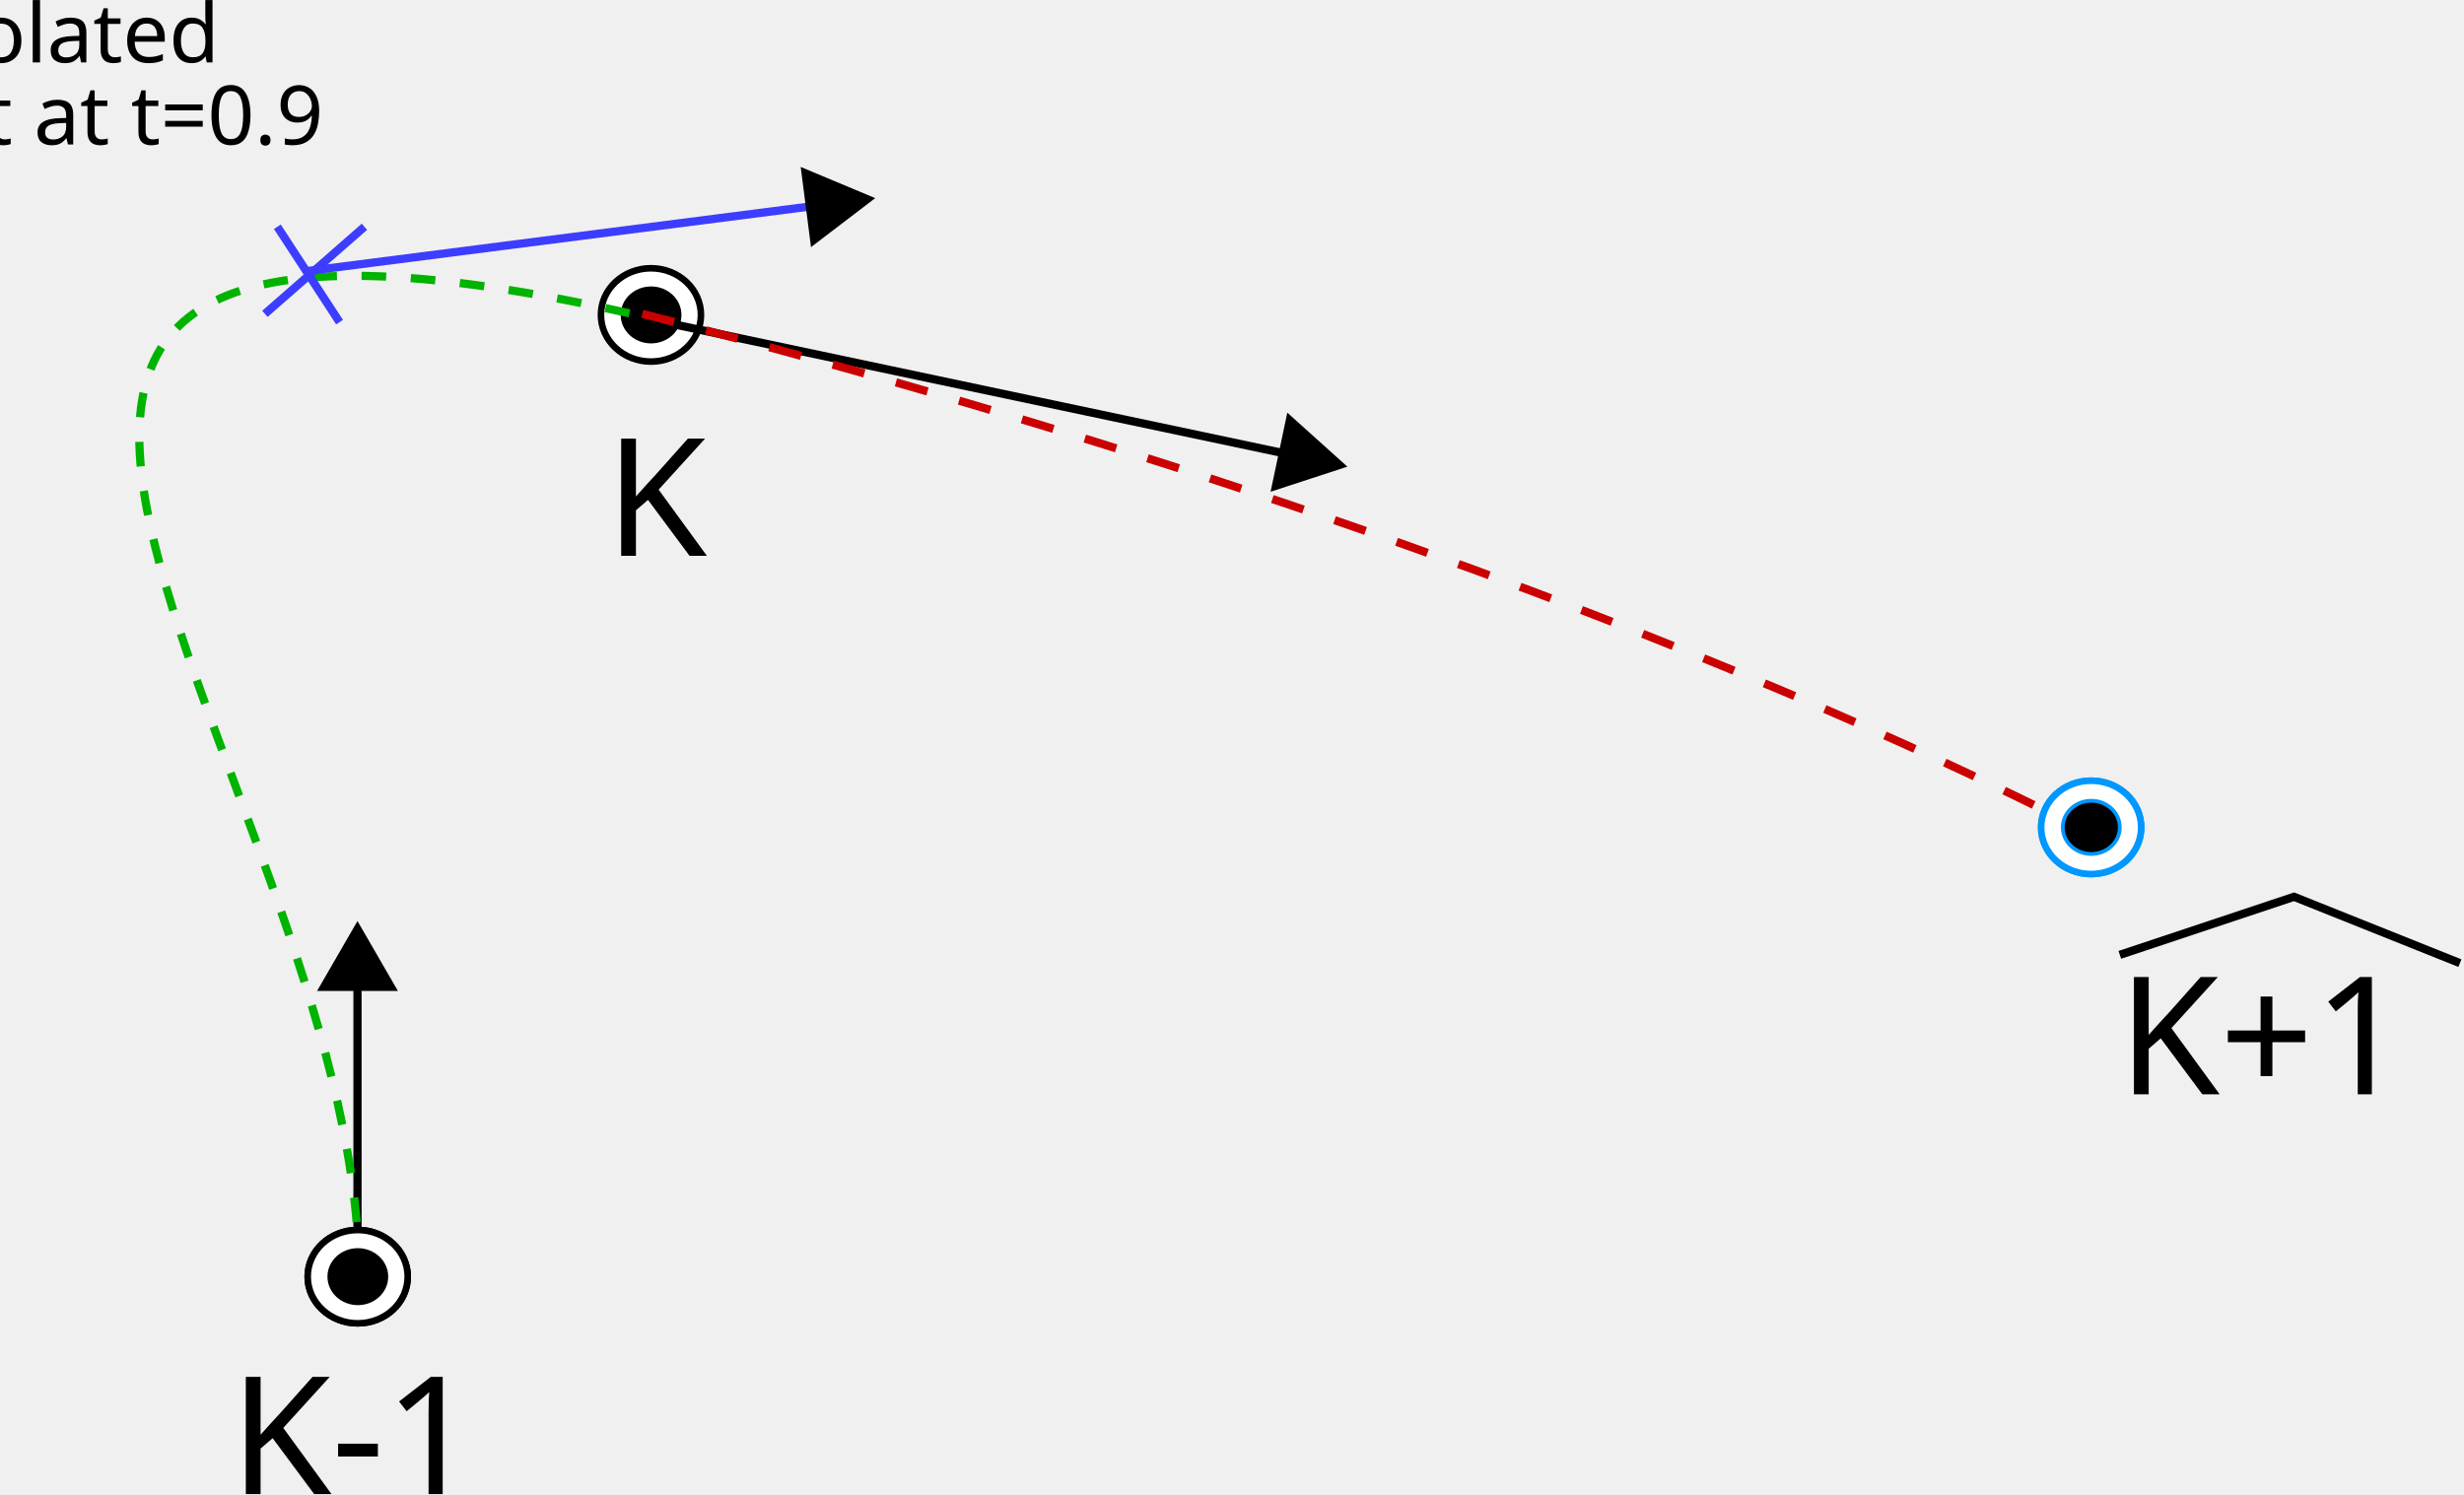
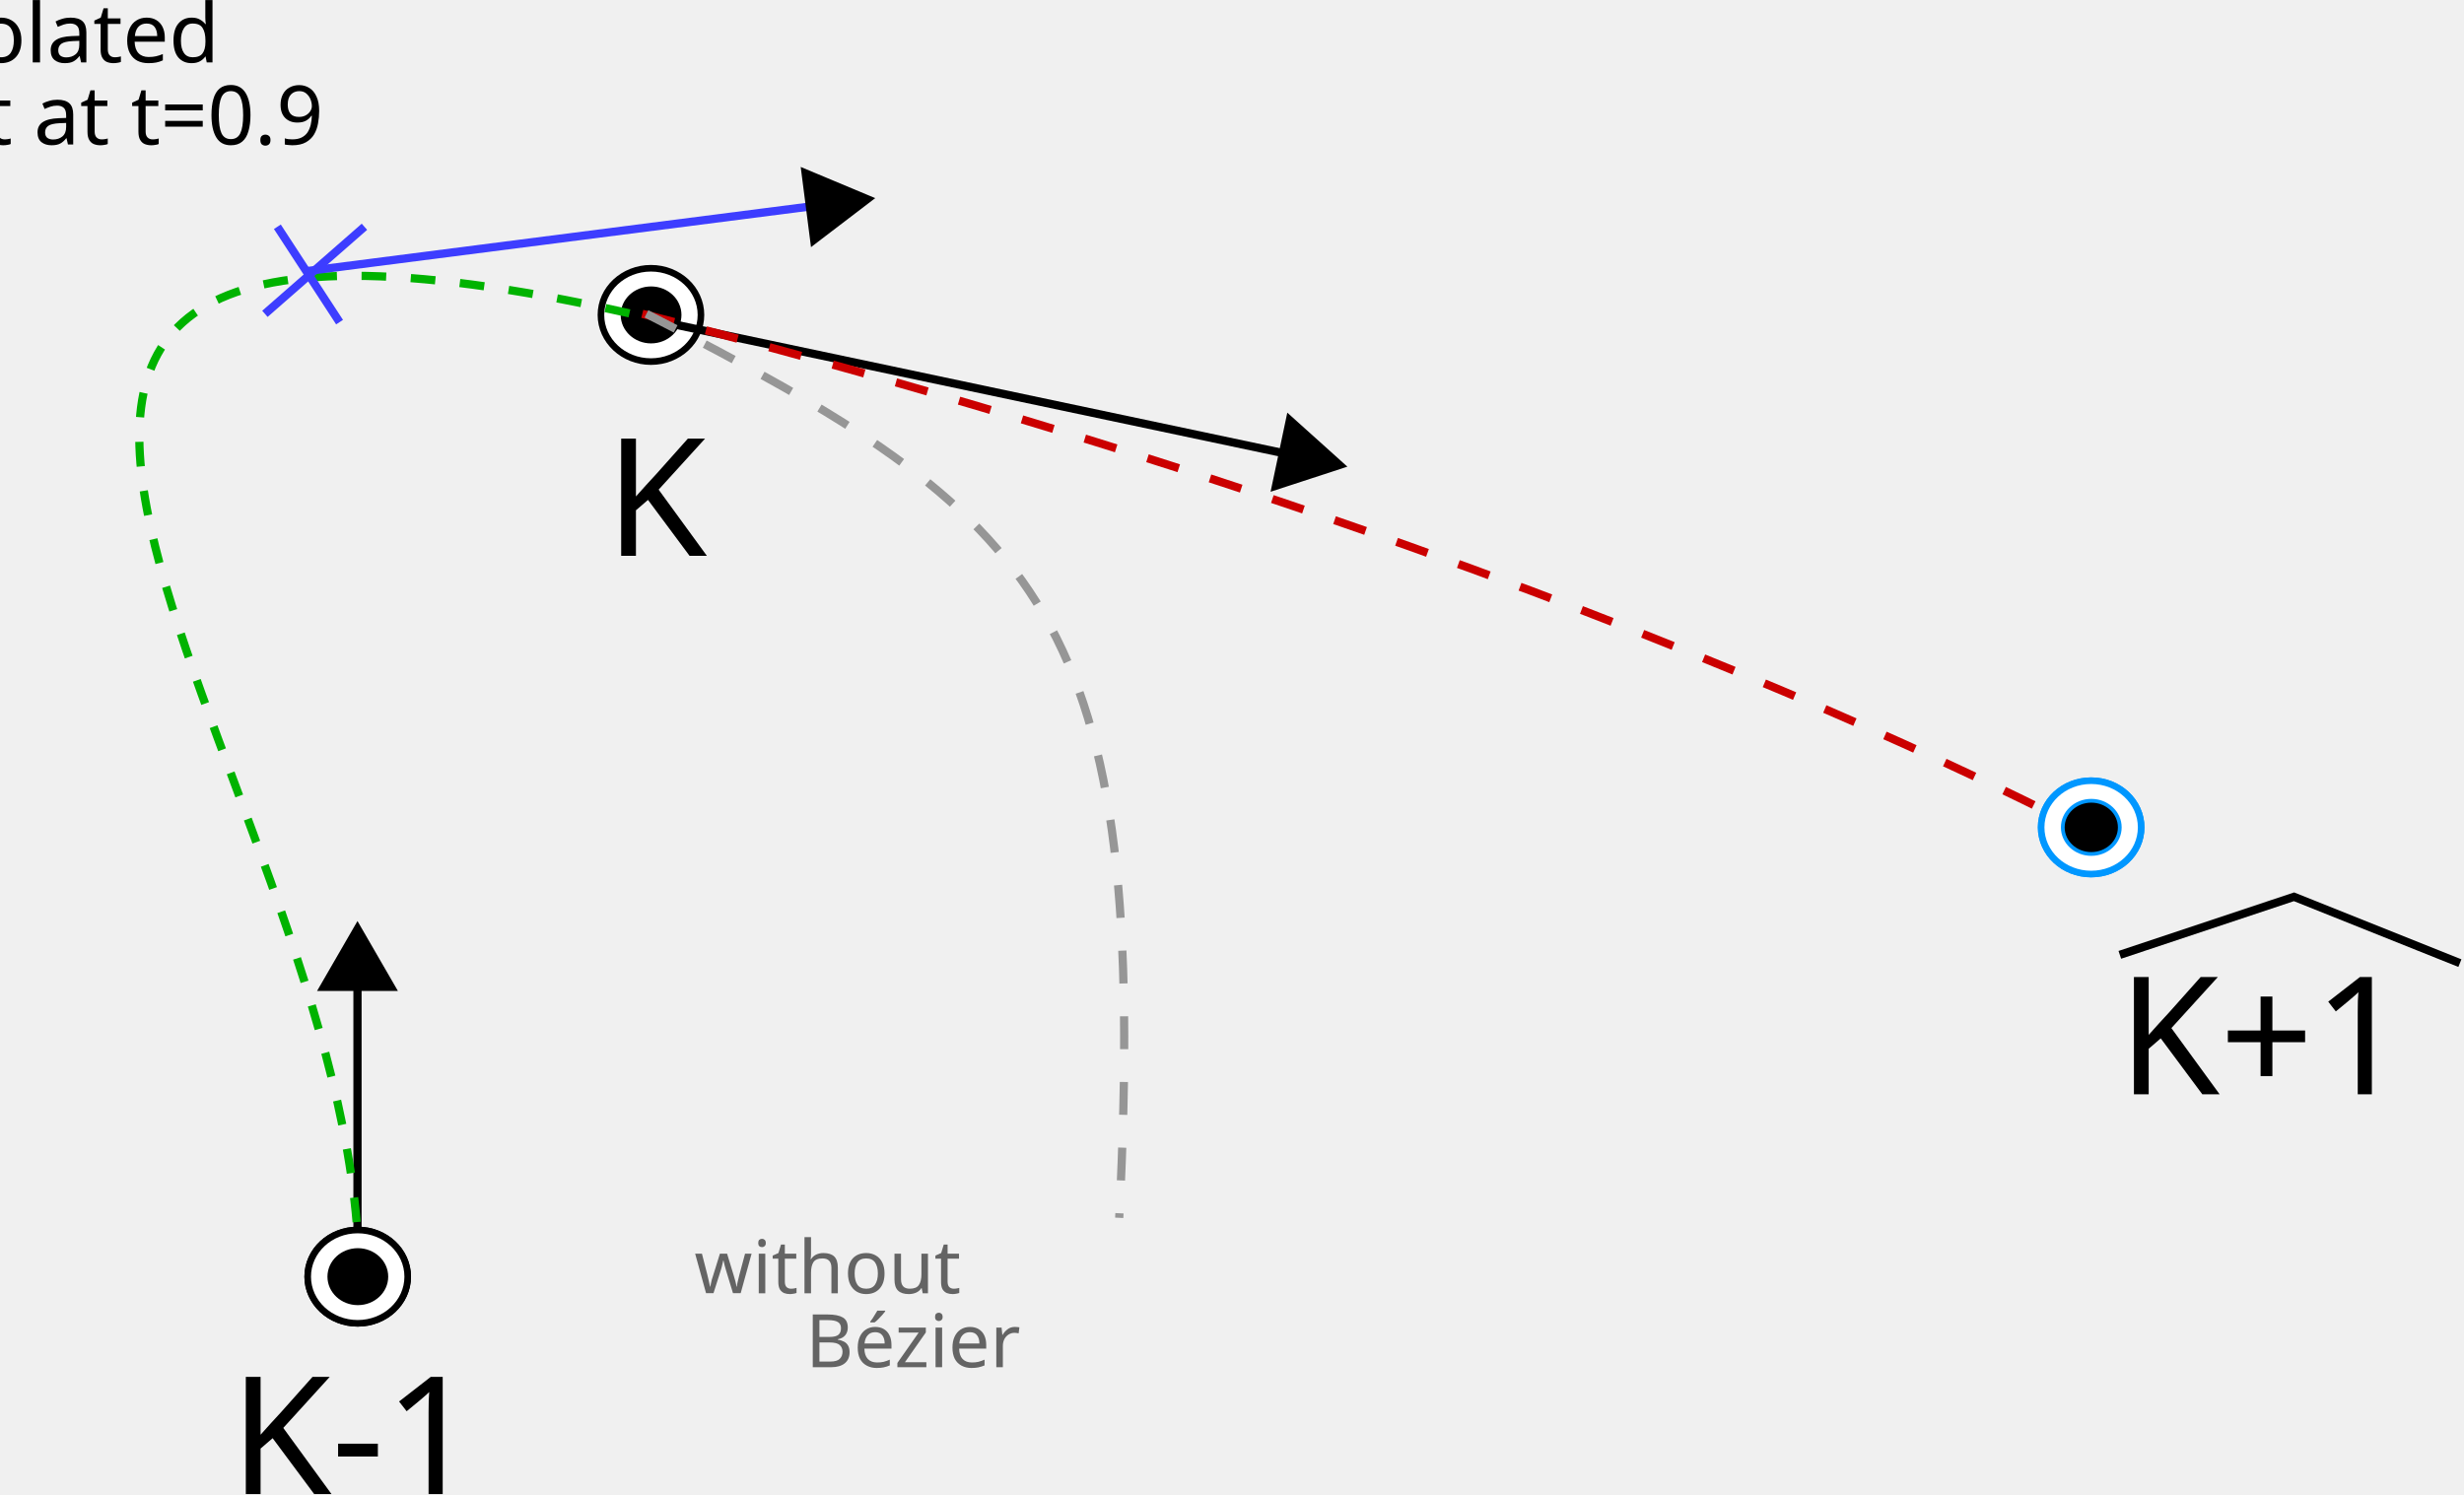
<svg xmlns="http://www.w3.org/2000/svg" xmlns:xlink="http://www.w3.org/1999/xlink" width="300.091" height="181.987" id="svg2" version="1.1">
  <defs id="defs4">
    <marker orient="auto" refY="0" refX="0" id="TriangleOutL" style="overflow:visible">
      <path id="path6627" d="m 5.77,0 -8.65,5 0,-10 8.65,5 z" style="fill-rule:evenodd;stroke:#000000;stroke-width:1pt" transform="scale(0.8,0.8)" />
    </marker>
    <marker orient="auto" refY="0" refX="0" id="TriangleOutM" style="overflow:visible">
      <path id="path6630" d="m 5.77,0 -8.65,5 0,-10 8.65,5 z" style="fill-rule:evenodd;stroke:#000000;stroke-width:1pt" transform="scale(0.4,0.4)" />
    </marker>
    <marker orient="auto" refY="0" refX="0" id="Arrow2Lend" style="overflow:visible">
      <path id="path6506" style="fill-rule:evenodd;stroke-width:0.625;stroke-linejoin:round" d="M 8.719,4.034 -2.207,0.016 8.719,-4.002 c -1.745,2.372 -1.735,5.617 -6e-7,8.035 z" transform="matrix(-1.1,0,0,-1.1,-1.1,0)" />
    </marker>
    <linearGradient id="linearGradient5482">
      <stop style="stop-color:#000000;stop-opacity:1;" offset="0" id="stop5484" />
      <stop style="stop-color:#969696;stop-opacity:1;" offset="1" id="stop5486" />
    </linearGradient>
    <linearGradient xlink:href="#linearGradient5482" id="linearGradient5488" x1="114.125" y1="93.613" x2="228.799" y2="93.613" gradientUnits="userSpaceOnUse" />
    <linearGradient gradientUnits="userSpaceOnUse" y2="93.613" x2="228.799" y1="93.613" x1="114.125" id="linearGradient5488-4" xlink:href="#linearGradient5482-3" />
    <linearGradient id="linearGradient5482-3">
      <stop id="stop5484-6" offset="0" style="stop-color:#000000;stop-opacity:1;" />
      <stop id="stop5486-7" offset="1" style="stop-color:#969696;stop-opacity:1;" />
    </linearGradient>
    <marker style="overflow:visible" id="Arrow2Lend-7" refX="0" refY="0" orient="auto">
      <path transform="matrix(-1.1,0,0,-1.1,-1.1,0)" d="M 8.719,4.034 -2.207,0.016 8.719,-4.002 c -1.745,2.372 -1.735,5.617 -6e-7,8.035 z" style="fill-rule:evenodd;stroke-width:0.625;stroke-linejoin:round" id="path6506-0" />
    </marker>
    <marker style="overflow:visible" id="TriangleOutM-2" refX="0" refY="0" orient="auto">
      <path transform="scale(0.4,0.4)" style="fill-rule:evenodd;stroke:#000000;stroke-width:1pt" d="m 5.77,0 -8.65,5 0,-10 8.65,5 z" id="path6630-2" />
    </marker>
    <marker style="overflow:visible" id="TriangleOutL-3" refX="0" refY="0" orient="auto">
      <path transform="scale(0.8,0.8)" style="fill-rule:evenodd;stroke:#000000;stroke-width:1pt" d="m 5.77,0 -8.65,5 0,-10 8.65,5 z" id="path6627-9" />
    </marker>
  </defs>
  <g id="layer1" transform="translate(-50.56879,-128.2319)">
    <g id="g3887" transform="translate(-277.8571,70.71429)">
      <path d="m 172.736,230.098 c 0,3.905 -3.392,7.071 -7.576,7.071 -4.184,0 -7.576,-3.166 -7.576,-7.071 0,-3.905 3.392,-7.071 7.576,-7.071 4.184,0 7.576,3.166 7.576,7.071 z" id="path3883" style="fill:#ffffff;fill-opacity:1;fill-rule:evenodd;stroke:#000000;stroke-width:1px;stroke-linecap:butt;stroke-linejoin:miter;stroke-opacity:1" transform="matrix(0.8039809,0,0,0.8039809,239.2046,28.02394)" />
      <path transform="matrix(0.4581733,0,0,0.4581733,296.3345,107.5936)" style="fill:#000000;fill-opacity:1;fill-rule:evenodd;stroke:#000000;stroke-width:1px;stroke-linecap:butt;stroke-linejoin:miter;stroke-opacity:1" id="path3885" d="m 172.736,230.098 c 0,3.905 -3.392,7.071 -7.576,7.071 -4.184,0 -7.576,-3.166 -7.576,-7.071 0,-3.905 3.392,-7.071 7.576,-7.071 4.184,0 7.576,3.166 7.576,7.071 z" />
    </g>
    <g transform="translate(-242.1429,-46.42857)" id="g3904">
      <path transform="matrix(0.8039809,0,0,0.8039809,239.2046,28.02394)" style="fill:#ffffff;fill-opacity:1;fill-rule:evenodd;stroke:#000000;stroke-width:1px;stroke-linecap:butt;stroke-linejoin:miter;stroke-opacity:1" id="path3906" d="m 172.736,230.098 c 0,3.905 -3.392,7.071 -7.576,7.071 -4.184,0 -7.576,-3.166 -7.576,-7.071 0,-3.905 3.392,-7.071 7.576,-7.071 4.184,0 7.576,3.166 7.576,7.071 z" />
      <path d="m 172.736,230.098 c 0,3.905 -3.392,7.071 -7.576,7.071 -4.184,0 -7.576,-3.166 -7.576,-7.071 0,-3.905 3.392,-7.071 7.576,-7.071 4.184,0 7.576,3.166 7.576,7.071 z" id="path3908" style="fill:#000000;fill-opacity:1;fill-rule:evenodd;stroke:#000000;stroke-width:1px;stroke-linecap:butt;stroke-linejoin:miter;stroke-opacity:1" transform="matrix(0.4581733,0,0,0.4581733,296.3345,107.5936)" />
    </g>
    <text xml:space="preserve" style="font-size:40px;font-style:normal;font-weight:normal;line-height:100%;letter-spacing:0px;word-spacing:0px;fill:#000000;fill-opacity:1;stroke:none;font-family:Sans" x="78.571" y="310.219" id="text3931">
      <tspan id="tspan3933" x="78.571" y="310.219" style="font-size:20px;line-height:100%">K-1</tspan>
    </text>
    <text id="text3935" y="195.934" x="124.286" style="font-size:40px;font-style:normal;font-weight:normal;line-height:100%;letter-spacing:0px;word-spacing:0px;fill:#000000;fill-opacity:1;stroke:none;font-family:Sans" xml:space="preserve">
      <tspan style="font-size:20px;line-height:100%" y="195.934" x="124.286" id="tspan3937">K</tspan>
    </text>
    <path style="fill:none;stroke:#000000;stroke-width:1px;stroke-linecap:butt;stroke-linejoin:miter;stroke-opacity:1;marker-end:url(#TriangleOutL)" d="m 94.107,280.862 0,-34.764" id="path7458" />
    <path id="path8526" d="m 130.536,167.291 78.571,16.607" style="fill:none;stroke:#000000;stroke-width:1px;stroke-linecap:butt;stroke-linejoin:miter;stroke-opacity:1;marker-end:url(#TriangleOutL)" />
    <path style="fill:none;stroke:#00b300;stroke-width:1;stroke-linecap:butt;stroke-linejoin:miter;stroke-miterlimit:4;stroke-opacity:1;stroke-dasharray:3, 3;stroke-dashoffset:0" d="M 94.286,283.076 C 93.867,222.512 15.253,140.495 129.538,166.924" id="path8532" />
    <path style="fill:none;stroke:#3d3dff;stroke-width:1px;stroke-linecap:butt;stroke-linejoin:miter;stroke-opacity:1" d="m 84.348,155.852 7.576,11.617" id="path9174" />
    <path style="fill:none;stroke:#3d3dff;stroke-width:1px;stroke-linecap:butt;stroke-linejoin:miter;stroke-opacity:1" d="m 94.954,155.852 -12.122,10.607" id="path9176" />
    <text xml:space="preserve" style="font-size:40px;font-style:normal;font-weight:normal;text-align:center;line-height:100%;letter-spacing:0px;word-spacing:0px;text-anchor:middle;fill:#000000;fill-opacity:1;stroke:none;font-family:Sans" x="84.739" y="135.83" id="text9201">
      <tspan id="tspan9203" x="84.739" y="135.83" style="font-size:10px;text-align:center;line-height:100%;text-anchor:middle">interpolated</tspan>
      <tspan x="84.739" y="145.83" style="font-size:10px;text-align:center;line-height:100%;text-anchor:middle" id="tspan9205">point at t=0.9</tspan>
    </text>
    <path style="fill:none;stroke:#3d3dff;stroke-width:1px;stroke-linecap:butt;stroke-linejoin:miter;stroke-opacity:1;marker-end:url(#TriangleOutL)" d="m 88.109,161.23 63.419,-8.142" id="path9207" />
    <g transform="translate(-277.8571,70.71429)" id="g9741">
      <path transform="matrix(0.8039809,0,0,0.8039809,239.2046,28.02394)" style="fill:#ffffff;fill-opacity:1;fill-rule:evenodd;stroke:#000000;stroke-width:1px;stroke-linecap:butt;stroke-linejoin:miter;stroke-opacity:1" id="path9743" d="m 172.736,230.098 c 0,3.905 -3.392,7.071 -7.576,7.071 -4.184,0 -7.576,-3.166 -7.576,-7.071 0,-3.905 3.392,-7.071 7.576,-7.071 4.184,0 7.576,3.166 7.576,7.071 z" />
      <path d="m 172.736,230.098 c 0,3.905 -3.392,7.071 -7.576,7.071 -4.184,0 -7.576,-3.166 -7.576,-7.071 0,-3.905 3.392,-7.071 7.576,-7.071 4.184,0 7.576,3.166 7.576,7.071 z" id="path9745" style="fill:#000000;fill-opacity:1;fill-rule:evenodd;stroke:#000000;stroke-width:1px;stroke-linecap:butt;stroke-linejoin:miter;stroke-opacity:1" transform="matrix(0.4581733,0,0,0.4581733,296.3345,107.5936)" />
    </g>
    <path style="fill:none;stroke:#cb0000;stroke-width:1;stroke-linecap:butt;stroke-linejoin:miter;stroke-miterlimit:4;stroke-opacity:1;stroke-dasharray:4, 4;stroke-dashoffset:0" d="m 128.794,166.458 c 116.673,29.799 179.807,65.155 179.807,65.155" id="path9747" />
    <g id="g8788" transform="translate(-66.73991,15.9886)" style="stroke:#0097ff;stroke-opacity:1">
      <path d="m 172.736,230.098 c 0,3.905 -3.392,7.071 -7.576,7.071 -4.184,0 -7.576,-3.166 -7.576,-7.071 0,-3.905 3.392,-7.071 7.576,-7.071 4.184,0 7.576,3.166 7.576,7.071 z" id="path8790" style="fill:#ffffff;fill-opacity:1;fill-rule:evenodd;stroke:#0097ff;stroke-width:1px;stroke-linecap:butt;stroke-linejoin:miter;stroke-opacity:1" transform="matrix(0.8039809,0,0,0.8039809,239.2046,28.02394)" />
      <path transform="matrix(0.4581733,0,0,0.4581733,296.3345,107.5936)" style="fill:#000000;fill-opacity:1;fill-rule:evenodd;stroke:#0097ff;stroke-width:1px;stroke-linecap:butt;stroke-linejoin:miter;stroke-opacity:1" id="path8792" d="m 172.736,230.098 c 0,3.905 -3.392,7.071 -7.576,7.071 -4.184,0 -7.576,-3.166 -7.576,-7.071 0,-3.905 3.392,-7.071 7.576,-7.071 4.184,0 7.576,3.166 7.576,7.071 z" />
    </g>
    <text id="text8802" y="261.52" x="308.523" style="font-size:40px;font-style:normal;font-weight:normal;line-height:100%;letter-spacing:0px;word-spacing:0px;fill:#000000;fill-opacity:1;stroke:none;font-family:Sans" xml:space="preserve">
      <tspan style="font-size:20px;line-height:100%" y="261.52" x="308.523" id="tspan8806">K+1</tspan>
    </text>
    <path style="fill:none;stroke:#000000;stroke-width:1px;stroke-linecap:butt;stroke-linejoin:miter;stroke-opacity:1" d="m 308.743,244.533 21.213,-7.071 20.203,8.081" id="path8947" />
    <g style="stroke:#0097ff;stroke-opacity:1" transform="translate(-66.73991,15.9886)" id="g9156">
      <path transform="matrix(0.8039809,0,0,0.8039809,239.2046,28.02394)" style="fill:#ffffff;fill-opacity:1;fill-rule:evenodd;stroke:#0097ff;stroke-width:1px;stroke-linecap:butt;stroke-linejoin:miter;stroke-opacity:1" id="path9158" d="m 172.736,230.098 c 0,3.905 -3.392,7.071 -7.576,7.071 -4.184,0 -7.576,-3.166 -7.576,-7.071 0,-3.905 3.392,-7.071 7.576,-7.071 4.184,0 7.576,3.166 7.576,7.071 z" />
      <path d="m 172.736,230.098 c 0,3.905 -3.392,7.071 -7.576,7.071 -4.184,0 -7.576,-3.166 -7.576,-7.071 0,-3.905 3.392,-7.071 7.576,-7.071 4.184,0 7.576,3.166 7.576,7.071 z" id="path9160" style="fill:#000000;fill-opacity:1;fill-rule:evenodd;stroke:#0097ff;stroke-width:1px;stroke-linecap:butt;stroke-linejoin:miter;stroke-opacity:1" transform="matrix(0.4581733,0,0,0.4581733,296.3345,107.5936)" />
    </g>
+     <path id="path3169" d="m 129.3,166.458 c 48.471,24.876 61.317,35.99 57.579,110.107" style="fill:none;stroke:#969696;stroke-width:1;stroke-linecap:butt;stroke-linejoin:miter;stroke-miterlimit:4;stroke-opacity:1;stroke-dasharray:4, 4;stroke-dashoffset:0" />
+     <text xml:space="preserve" style="font-size:40px;font-style:normal;font-weight:normal;text-align:center;line-height:100%;letter-spacing:0px;word-spacing:0px;text-anchor:middle;fill:#000000;fill-opacity:1;stroke:none;font-family:Sans" x="187.771" y="285.763" id="text3975">
+       <tspan id="tspan3977" x="187.771" y="285.763" style="font-size:9px;text-align:center;line-height:100%;text-anchor:middle;fill:#646464;fill-opacity:1">without</tspan>
+       <tspan x="187.771" y="294.763" style="font-size:9px;text-align:center;line-height:100%;text-anchor:middle;fill:#646464;fill-opacity:1" id="tspan3979">Bézier</tspan>
+     </text>
  </g>
</svg>
